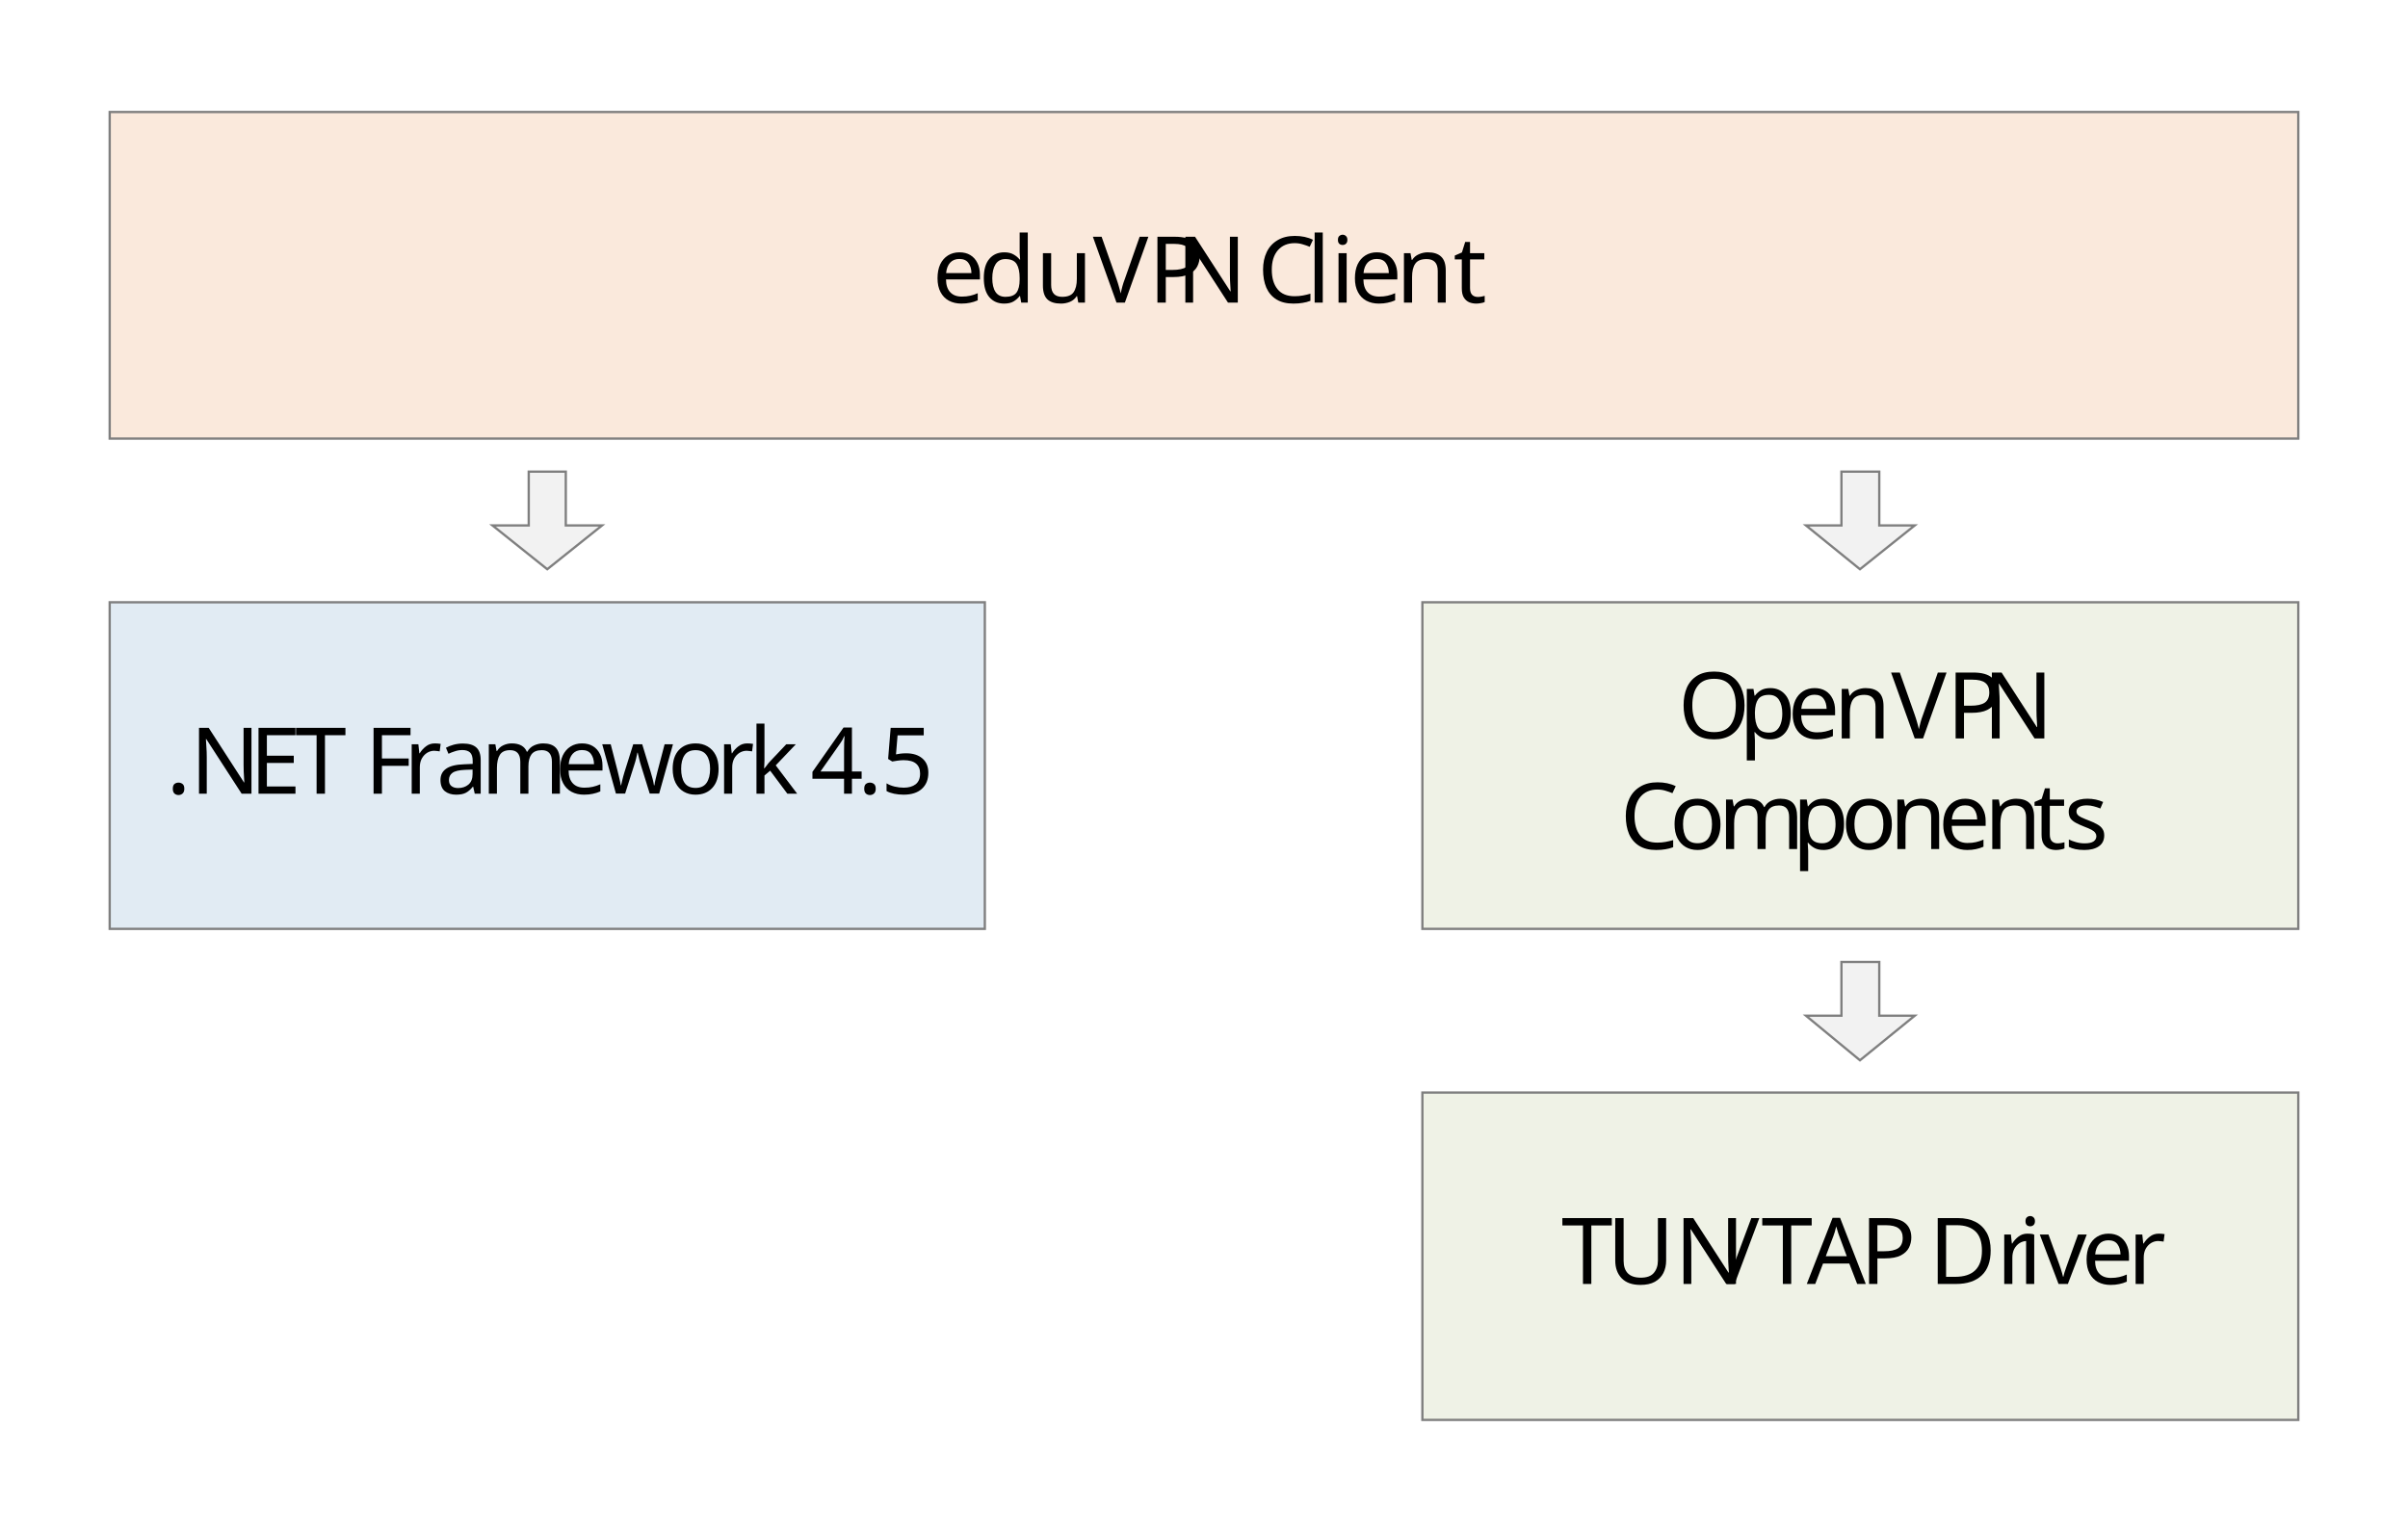
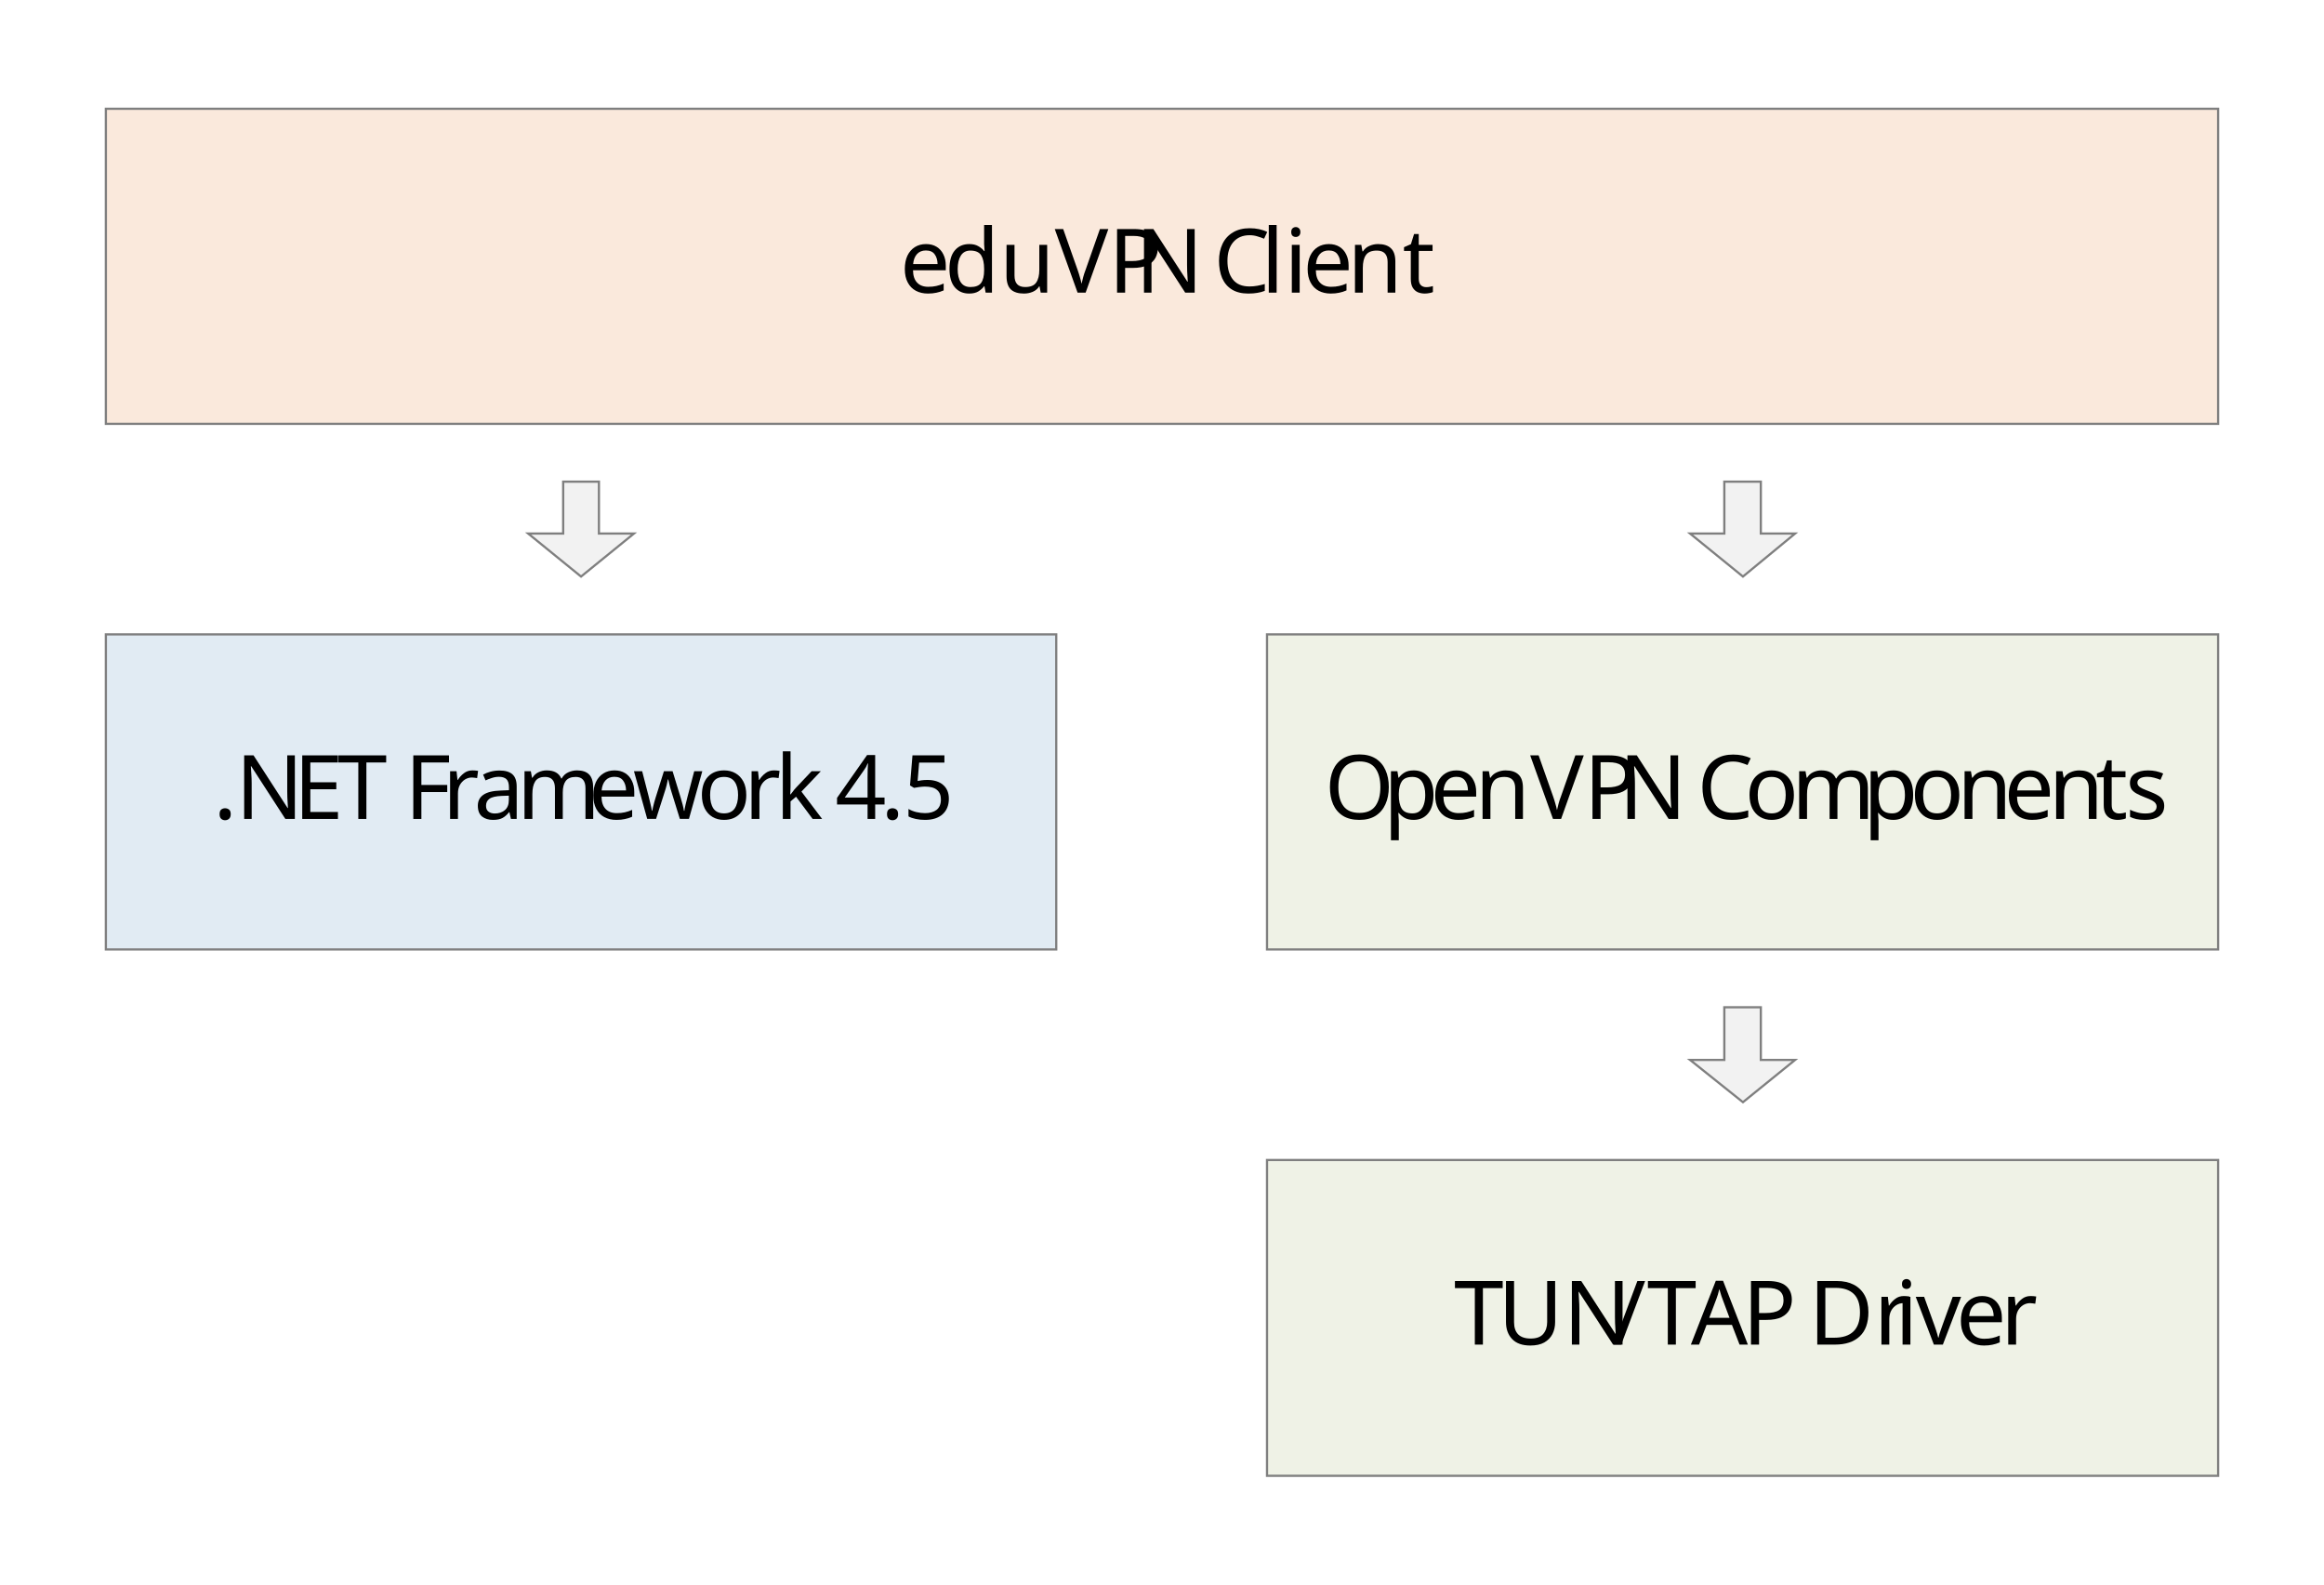
- <svg xmlns="http://www.w3.org/2000/svg" version="1.1" id="Layer_1" x="0px" y="0px" width="311.812px" height="198.425px" viewBox="0 0 311.812 198.425" enable-background="new 0 0 311.812 198.425" xml:space="preserve">
+ <svg xmlns="http://www.w3.org/2000/svg" version="1.1" id="Layer_1" x="0px" y="0px" width="311.812px" height="212.599px" viewBox="0 0 311.812 212.599" enable-background="new 0 0 311.812 212.599" xml:space="preserve">
  <g>
-     <polygon fill-rule="evenodd" clip-rule="evenodd" fill="#E1EBF3" points="14.205,78.012 14.205,120.314    127.525,120.314 127.525,78.012 14.205,78.012  " />
-     <polygon fill="none" stroke="#7F7F7F" stroke-width="0.299" stroke-linecap="square" stroke-miterlimit="10" points="   14.205,120.314 127.525,120.314 127.525,78.012 14.205,78.012 14.205,120.314  " />
-     <text transform="matrix(1.00395 0 0 1 21.51465 102.8076)" font-family="'Calibri'" font-size="11.944">.</text>
-     <text transform="matrix(1.00395 0 0 1 24.6084 102.8076)">
-       <tspan x="0" y="0" font-family="'Calibri'" font-size="11.944">N</tspan>
-       <tspan x="7.674" y="0" font-family="'Calibri'" font-size="11.944">E</tspan>
-       <tspan x="13.542" y="0" font-family="'Calibri'" font-size="11.944">T</tspan>
-       <tspan x="19.411" y="0" font-family="'Calibri'" font-size="11.944"> F</tspan>
-       <tspan x="27.575" y="0" font-family="'Calibri'" font-size="11.944">r</tspan>
-       <tspan x="31.752" y="0" font-family="'Calibri'" font-size="11.944">a</tspan>
-       <tspan x="37.521" y="0" font-family="'Calibri'" font-size="11.944">m</tspan>
-       <tspan x="47.074" y="0" font-family="'Calibri'" font-size="11.944">e</tspan>
-       <tspan x="53.041" y="0" font-family="'Calibri'" font-size="11.944">w</tspan>
-       <tspan x="61.592" y="0" font-family="'Calibri'" font-size="11.944">o</tspan>
-       <tspan x="67.866" y="0" font-family="'Calibri'" font-size="11.944">r</tspan>
-       <tspan x="72.043" y="0" font-family="'Calibri'" font-size="11.944">k</tspan>
-       <tspan x="77.508" y="0" font-family="'Calibri'" font-size="11.944"> </tspan>
+     <polygon fill-rule="evenodd" clip-rule="evenodd" fill="#E1EBF3" points="14.205,85.114 14.205,127.387    141.716,127.387 141.716,85.114 14.205,85.114  " />
+     <polygon fill="none" stroke="#7F7F7F" stroke-width="0.298" stroke-linecap="square" stroke-miterlimit="10" points="   14.205,127.387 141.716,127.387 141.716,85.114 14.205,85.114 14.205,127.387  " />
+     <text transform="matrix(1.00467 0 0 1 28.60059 109.8779)" font-family="'Calibri'" font-size="11.936">.</text>
+     <text transform="matrix(1.00467 0 0 1 31.60059 109.8779)">
+       <tspan x="0" y="0" font-family="'Calibri'" font-size="11.936">N</tspan>
+       <tspan x="7.752" y="0" font-family="'Calibri'" font-size="11.936">E</tspan>
+       <tspan x="13.616" y="0" font-family="'Calibri'" font-size="11.936">T</tspan>
+       <tspan x="19.48" y="0" font-family="'Calibri'" font-size="11.936"> F</tspan>
+       <tspan x="27.639" y="0" font-family="'Calibri'" font-size="11.936">r</tspan>
+       <tspan x="31.812" y="0" font-family="'Calibri'" font-size="11.936">a</tspan>
+       <tspan x="37.577" y="0" font-family="'Calibri'" font-size="11.936">m</tspan>
+       <tspan x="47.124" y="0" font-family="'Calibri'" font-size="11.936">e</tspan>
+       <tspan x="53.086" y="0" font-family="'Calibri'" font-size="11.936">w</tspan>
+       <tspan x="61.63" y="0" font-family="'Calibri'" font-size="11.936">o</tspan>
+       <tspan x="67.901" y="0" font-family="'Calibri'" font-size="11.936">r</tspan>
+       <tspan x="72.074" y="0" font-family="'Calibri'" font-size="11.936">k</tspan>
+       <tspan x="77.536" y="0" font-family="'Calibri'" font-size="11.936"> </tspan>
    </text>
-     <text transform="matrix(1.00395 0 0 1 104.9522 102.8076)" font-family="'Calibri'" font-size="11.944">4</text>
-     <text transform="matrix(1.00395 0 0 1 111.0459 102.8076)" font-family="'Calibri'" font-size="11.944">.</text>
-     <text transform="matrix(1.00395 0 0 1 114.0459 102.8076)" font-family="'Calibri'" font-size="11.944">5</text>
-     <polygon fill-rule="evenodd" clip-rule="evenodd" fill="#EFF2E6" points="184.186,78.012 184.186,120.314    297.606,120.314 297.606,78.012 184.186,78.012  " />
-     <polygon fill="none" stroke="#7F7F7F" stroke-width="0.299" stroke-linecap="square" stroke-miterlimit="10" points="   184.186,120.314 297.606,120.314 297.606,78.012 184.186,78.012 184.186,120.314  " />
-     <text transform="matrix(1.00395 0 0 1 217.2725 95.64355)">
-       <tspan x="0" y="0" font-family="'Calibri'" font-size="11.944">O</tspan>
-       <tspan x="7.872" y="0" font-family="'Calibri'" font-size="11.944">p</tspan>
-       <tspan x="14.148" y="0" font-family="'Calibri'" font-size="11.944">e</tspan>
-       <tspan x="20.115" y="0" font-family="'Calibri'" font-size="11.944">nVP</tspan>
-       <tspan x="39.338" y="0" font-family="'Calibri'" font-size="11.944">N</tspan>
-       <tspan x="47.096" y="0" font-family="'Calibri'" font-size="11.944"> </tspan>
+     <text transform="matrix(1.00467 0 0 1 112.0537 109.8779)" font-family="'Calibri'" font-size="11.936">4</text>
+     <text transform="matrix(1.00467 0 0 1 118.1475 109.8779)" font-family="'Calibri'" font-size="11.936">.</text>
+     <text transform="matrix(1.00467 0 0 1 121.1397 109.8779)" font-family="'Calibri'" font-size="11.936">5</text>
+     <polygon fill-rule="evenodd" clip-rule="evenodd" fill="#EFF2E6" points="169.996,85.114 169.996,127.387    297.606,127.387 297.606,85.114 169.996,85.114  " />
+     <polygon fill="none" stroke="#7F7F7F" stroke-width="0.298" stroke-linecap="square" stroke-miterlimit="10" points="   169.996,127.387 297.606,127.387 297.606,85.114 169.996,85.114 169.996,127.387  " />
+     <text transform="matrix(1.00467 0 0 1 177.7021 109.8779)">
+       <tspan x="0" y="0" font-family="'Calibri'" font-size="11.936">O</tspan>
+       <tspan x="7.867" y="0" font-family="'Calibri'" font-size="11.936">p</tspan>
+       <tspan x="14.138" y="0" font-family="'Calibri'" font-size="11.936">e</tspan>
+       <tspan x="20.1" y="0" font-family="'Calibri'" font-size="11.936">nVP</tspan>
+       <tspan x="39.309" y="0" font-family="'Calibri'" font-size="11.936">N</tspan>
+       <tspan x="47.062" y="0" font-family="'Calibri'" font-size="11.936"> </tspan>
+       <tspan x="49.749" y="0" font-family="'Calibri'" font-size="11.936">C</tspan>
+       <tspan x="56.113" y="0" font-family="'Calibri'" font-size="11.936">o</tspan>
+       <tspan x="62.383" y="0" font-family="'Calibri'" font-size="11.936">m</tspan>
+       <tspan x="71.929" y="0" font-family="'Calibri'" font-size="11.936">p</tspan>
+       <tspan x="78.201" y="0" font-family="'Calibri'" font-size="11.936">o</tspan>
+       <tspan x="84.471" y="0" font-family="'Calibri'" font-size="11.936">n</tspan>
+       <tspan x="90.742" y="0" font-family="'Calibri'" font-size="11.936">e</tspan>
+       <tspan x="96.705" y="0" font-family="'Calibri'" font-size="11.936">n</tspan>
+       <tspan x="102.976" y="0" font-family="'Calibri'" font-size="11.936">t</tspan>
+       <tspan x="106.962" y="0" font-family="'Calibri'" font-size="11.936">s</tspan>
    </text>
-     <text transform="matrix(1.00395 0 0 1 209.7881 109.9717)">
-       <tspan x="0" y="0" font-family="'Calibri'" font-size="11.944">C</tspan>
-       <tspan x="6.368" y="0" font-family="'Calibri'" font-size="11.944">o</tspan>
-       <tspan x="12.643" y="0" font-family="'Calibri'" font-size="11.944">m</tspan>
-       <tspan x="22.197" y="0" font-family="'Calibri'" font-size="11.944">p</tspan>
-       <tspan x="28.473" y="0" font-family="'Calibri'" font-size="11.944">o</tspan>
-       <tspan x="34.748" y="0" font-family="'Calibri'" font-size="11.944">n</tspan>
-       <tspan x="41.024" y="0" font-family="'Calibri'" font-size="11.944">e</tspan>
-       <tspan x="46.99" y="0" font-family="'Calibri'" font-size="11.944">n</tspan>
-       <tspan x="53.265" y="0" font-family="'Calibri'" font-size="11.944">t</tspan>
-       <tspan x="57.254" y="0" font-family="'Calibri'" font-size="11.944">s</tspan>
+     <polygon fill-rule="evenodd" clip-rule="evenodd" fill="#EFF2E6" points="169.996,155.635 169.996,198.006    297.606,198.006 297.606,155.635 169.996,155.635  " />
+     <polygon fill="none" stroke="#7F7F7F" stroke-width="0.298" stroke-linecap="square" stroke-miterlimit="10" points="   169.996,198.006 297.606,198.006 297.606,155.635 169.996,155.635 169.996,198.006  " />
+     <text transform="matrix(1.00467 0 0 1 195.085 180.4014)">
+       <tspan x="0" y="0" font-family="'Calibri'" font-size="11.936">T</tspan>
+       <tspan x="5.864" y="0" font-family="'Calibri'" font-size="11.936">UN</tspan>
    </text>
-     <polygon fill-rule="evenodd" clip-rule="evenodd" fill="#EFF2E6" points="184.186,141.516 184.186,183.918    297.606,183.918 297.606,141.516 184.186,141.516  " />
-     <polygon fill="none" stroke="#7F7F7F" stroke-width="0.299" stroke-linecap="square" stroke-miterlimit="10" points="   184.186,183.918 297.606,183.918 297.606,141.516 184.186,141.516 184.186,183.918  " />
-     <text transform="matrix(1.00395 0 0 1 202.1865 166.3076)">
-       <tspan x="0" y="0" font-family="'Calibri'" font-size="11.944">T</tspan>
-       <tspan x="5.868" y="0" font-family="'Calibri'" font-size="11.944">UN</tspan>
+     <text transform="matrix(1.00467 0 0 1 216.374 180.4014)" font-family="'Calibri'" font-size="11.936">/</text>
+     <text transform="matrix(1.00467 0 0 1 220.9756 180.4014)">
+       <tspan x="0" y="0" font-family="'Calibri'" font-size="11.936">T</tspan>
+       <tspan x="5.864" y="0" font-family="'Calibri'" font-size="11.936">A</tspan>
+       <tspan x="12.734" y="0" font-family="'Calibri'" font-size="11.936">P</tspan>
+       <tspan x="18.901" y="0" font-family="'Calibri'" font-size="11.936"> </tspan>
+       <tspan x="21.587" y="0" font-family="'Calibri'" font-size="11.936">Dr</tspan>
+       <tspan x="33.116" y="0" font-family="'Calibri'" font-size="11.936">i</tspan>
+       <tspan x="35.891" y="0" font-family="'Calibri'" font-size="11.936">v</tspan>
+       <tspan x="41.269" y="0" font-family="'Calibri'" font-size="11.936">e</tspan>
+       <tspan x="47.232" y="0" font-family="'Calibri'" font-size="11.936">r</tspan>
    </text>
-     <text transform="matrix(1.00395 0 0 1 223.4678 166.3076)" font-family="'Calibri'" font-size="11.944">/</text>
-     <text transform="matrix(1.00395 0 0 1 228.0693 166.3076)">
-       <tspan x="0" y="0" font-family="'Calibri'" font-size="11.944">T</tspan>
-       <tspan x="5.868" y="0" font-family="'Calibri'" font-size="11.944">A</tspan>
-       <tspan x="12.744" y="0" font-family="'Calibri'" font-size="11.944">P</tspan>
-       <tspan x="18.915" y="0" font-family="'Calibri'" font-size="11.944"> </tspan>
-       <tspan x="21.602" y="0" font-family="'Calibri'" font-size="11.944">Dr</tspan>
-       <tspan x="33.14" y="0" font-family="'Calibri'" font-size="11.944">i</tspan>
-       <tspan x="35.917" y="0" font-family="'Calibri'" font-size="11.944">v</tspan>
-       <tspan x="41.299" y="0" font-family="'Calibri'" font-size="11.944">e</tspan>
-       <tspan x="47.266" y="0" font-family="'Calibri'" font-size="11.944">r</tspan>
+     <polygon fill-rule="evenodd" clip-rule="evenodd" fill="#FAE9DC" points="14.205,14.593 14.205,56.866 297.606,56.866    297.606,14.593 14.205,14.593  " />
+     <polygon fill="none" stroke="#7F7F7F" stroke-width="0.298" stroke-linecap="square" stroke-miterlimit="10" points="   14.205,56.866 297.606,56.866 297.606,14.593 14.205,14.593 14.205,56.866  " />
+     <text transform="matrix(1.00467 0 0 1 120.7412 39.26074)">
+       <tspan x="0" y="0" font-family="'Calibri'" font-size="11.936">e</tspan>
+       <tspan x="5.963" y="0" font-family="'Calibri'" font-size="11.936">duVP</tspan>
+       <tspan x="31.443" y="0" font-family="'Calibri'" font-size="11.936">N</tspan>
+       <tspan x="39.195" y="0" font-family="'Calibri'" font-size="11.936"> </tspan>
+       <tspan x="41.881" y="0" font-family="'Calibri'" font-size="11.936">C</tspan>
+       <tspan x="48.246" y="0" font-family="'Calibri'" font-size="11.936">li</tspan>
+       <tspan x="53.795" y="0" font-family="'Calibri'" font-size="11.936">e</tspan>
+       <tspan x="59.759" y="0" font-family="'Calibri'" font-size="11.936">nt</tspan>
    </text>
-     <polygon fill-rule="evenodd" clip-rule="evenodd" fill="#FAE9DC" points="14.205,14.507 14.205,56.81 297.606,56.81    297.606,14.507 14.205,14.507  " />
-     <polygon fill="none" stroke="#7F7F7F" stroke-width="0.299" stroke-linecap="square" stroke-miterlimit="10" points="   14.205,56.81 297.606,56.81 297.606,14.507 14.205,14.507 14.205,56.81  " />
-     <text transform="matrix(1.00395 0 0 1 120.7412 39.19824)">
-       <tspan x="0" y="0" font-family="'Calibri'" font-size="11.944">e</tspan>
-       <tspan x="5.967" y="0" font-family="'Calibri'" font-size="11.944">duVP</tspan>
-       <tspan x="31.466" y="0" font-family="'Calibri'" font-size="11.944">N</tspan>
-       <tspan x="39.223" y="0" font-family="'Calibri'" font-size="11.944"> </tspan>
-       <tspan x="41.912" y="0" font-family="'Calibri'" font-size="11.944">C</tspan>
-       <tspan x="48.281" y="0" font-family="'Calibri'" font-size="11.944">li</tspan>
-       <tspan x="53.834" y="0" font-family="'Calibri'" font-size="11.944">e</tspan>
-       <tspan x="59.802" y="0" font-family="'Calibri'" font-size="11.944">nt</tspan>
-     </text>
-     <polygon fill-rule="evenodd" clip-rule="evenodd" fill="#F2F2F2" points="70.865,73.731 77.96,68.058 73.264,68.058    73.264,61.09 68.467,61.09 68.467,68.058 63.77,68.058 70.865,73.731  " />
-     <polygon fill="none" stroke="#7F7F7F" stroke-width="0.299" stroke-linecap="square" stroke-miterlimit="10" points="   70.865,73.731 77.96,68.058 73.264,68.058 73.264,61.09 68.467,61.09 68.467,68.058 63.77,68.058    70.865,73.731  " />
-     <polygon fill-rule="evenodd" clip-rule="evenodd" fill="#F2F2F2" points="240.847,73.731 247.941,68.058    243.345,68.058 243.345,61.09 238.448,61.09 238.448,68.058 233.852,68.058 240.847,73.731  " />
-     <polygon fill="none" stroke="#7F7F7F" stroke-width="0.299" stroke-linecap="square" stroke-miterlimit="10" points="   240.847,73.731 247.941,68.058 243.345,68.058 243.345,61.09 238.448,61.09 238.448,68.058    233.852,68.058 240.847,73.731  " />
-     <polygon fill-rule="evenodd" clip-rule="evenodd" fill="#F2F2F2" points="240.847,137.336 247.941,131.562    243.345,131.562 243.345,124.596 238.448,124.596 238.448,131.562 233.852,131.562 240.847,137.336  " />
-     <polygon fill="none" stroke="#7F7F7F" stroke-width="0.299" stroke-linecap="square" stroke-miterlimit="10" points="   240.847,137.336 247.941,131.562 243.345,131.562 243.345,124.596 238.448,124.596 238.448,131.562    233.852,131.562 240.847,137.336  " />
+     <polygon fill-rule="evenodd" clip-rule="evenodd" fill="#F2F2F2" points="77.96,77.355 85.055,71.586 80.358,71.586    80.358,64.624 75.562,64.624 75.562,71.586 70.865,71.586 77.96,77.355  " />
+     <polygon fill="none" stroke="#7F7F7F" stroke-width="0.298" stroke-linecap="square" stroke-miterlimit="10" points="   77.96,77.355 85.055,71.586 80.358,71.586 80.358,64.624 75.562,64.624 75.562,71.586 70.865,71.586    77.96,77.355  " />
+     <polygon fill-rule="evenodd" clip-rule="evenodd" fill="#F2F2F2" points="233.852,77.355 240.847,71.586 236.25,71.586    236.25,64.624 231.353,64.624 231.353,71.586 226.756,71.586 233.852,77.355  " />
+     <polygon fill="none" stroke="#7F7F7F" stroke-width="0.298" stroke-linecap="square" stroke-miterlimit="10" points="   233.852,77.355 240.847,71.586 236.25,71.586 236.25,64.624 231.353,64.624 231.353,71.586    226.756,71.586 233.852,77.355  " />
+     <polygon fill-rule="evenodd" clip-rule="evenodd" fill="#F2F2F2" points="233.852,147.877 240.847,142.207    236.25,142.207 236.25,135.145 231.353,135.145 231.353,142.207 226.756,142.207 233.852,147.877  " />
+     <polygon fill="none" stroke="#7F7F7F" stroke-width="0.298" stroke-linecap="square" stroke-miterlimit="10" points="   233.852,147.877 240.847,142.207 236.25,142.207 236.25,135.145 231.353,135.145 231.353,142.207    226.756,142.207 233.852,147.877  " />
  </g>
</svg>
